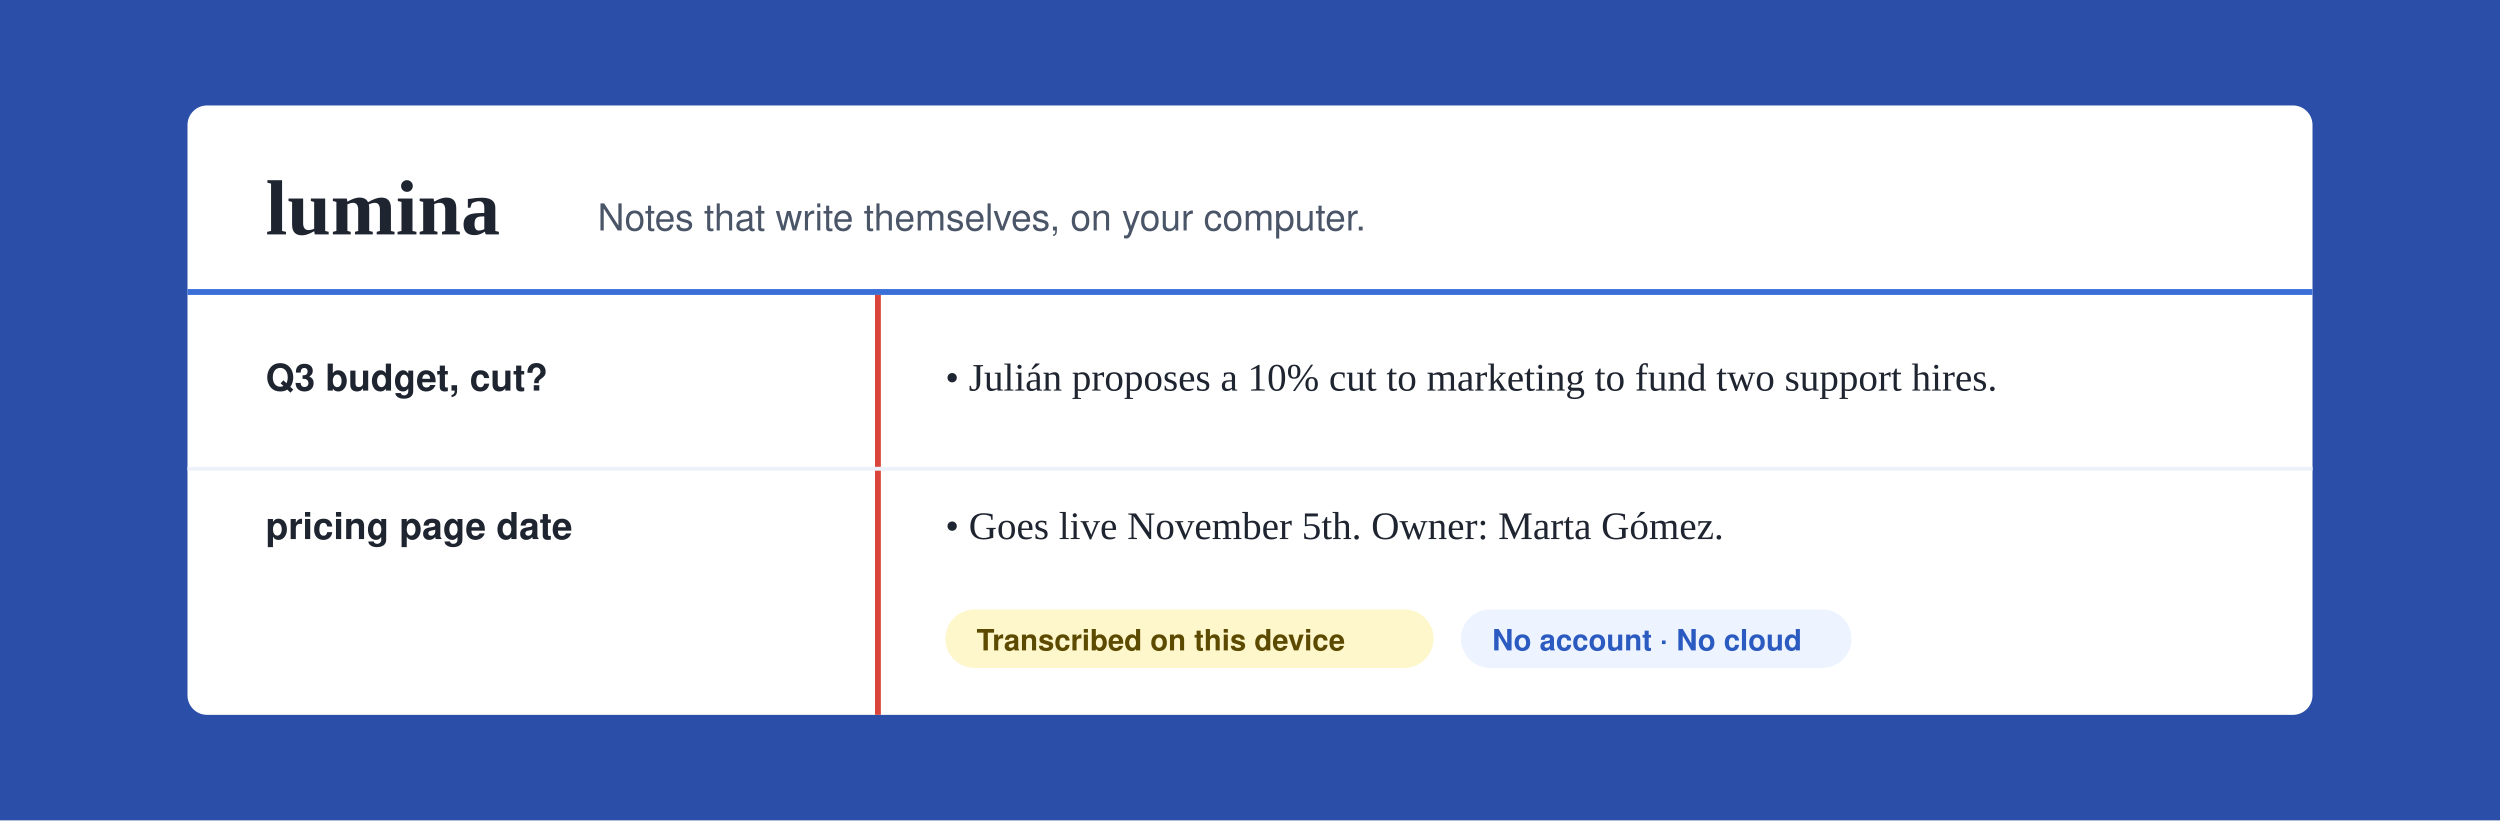
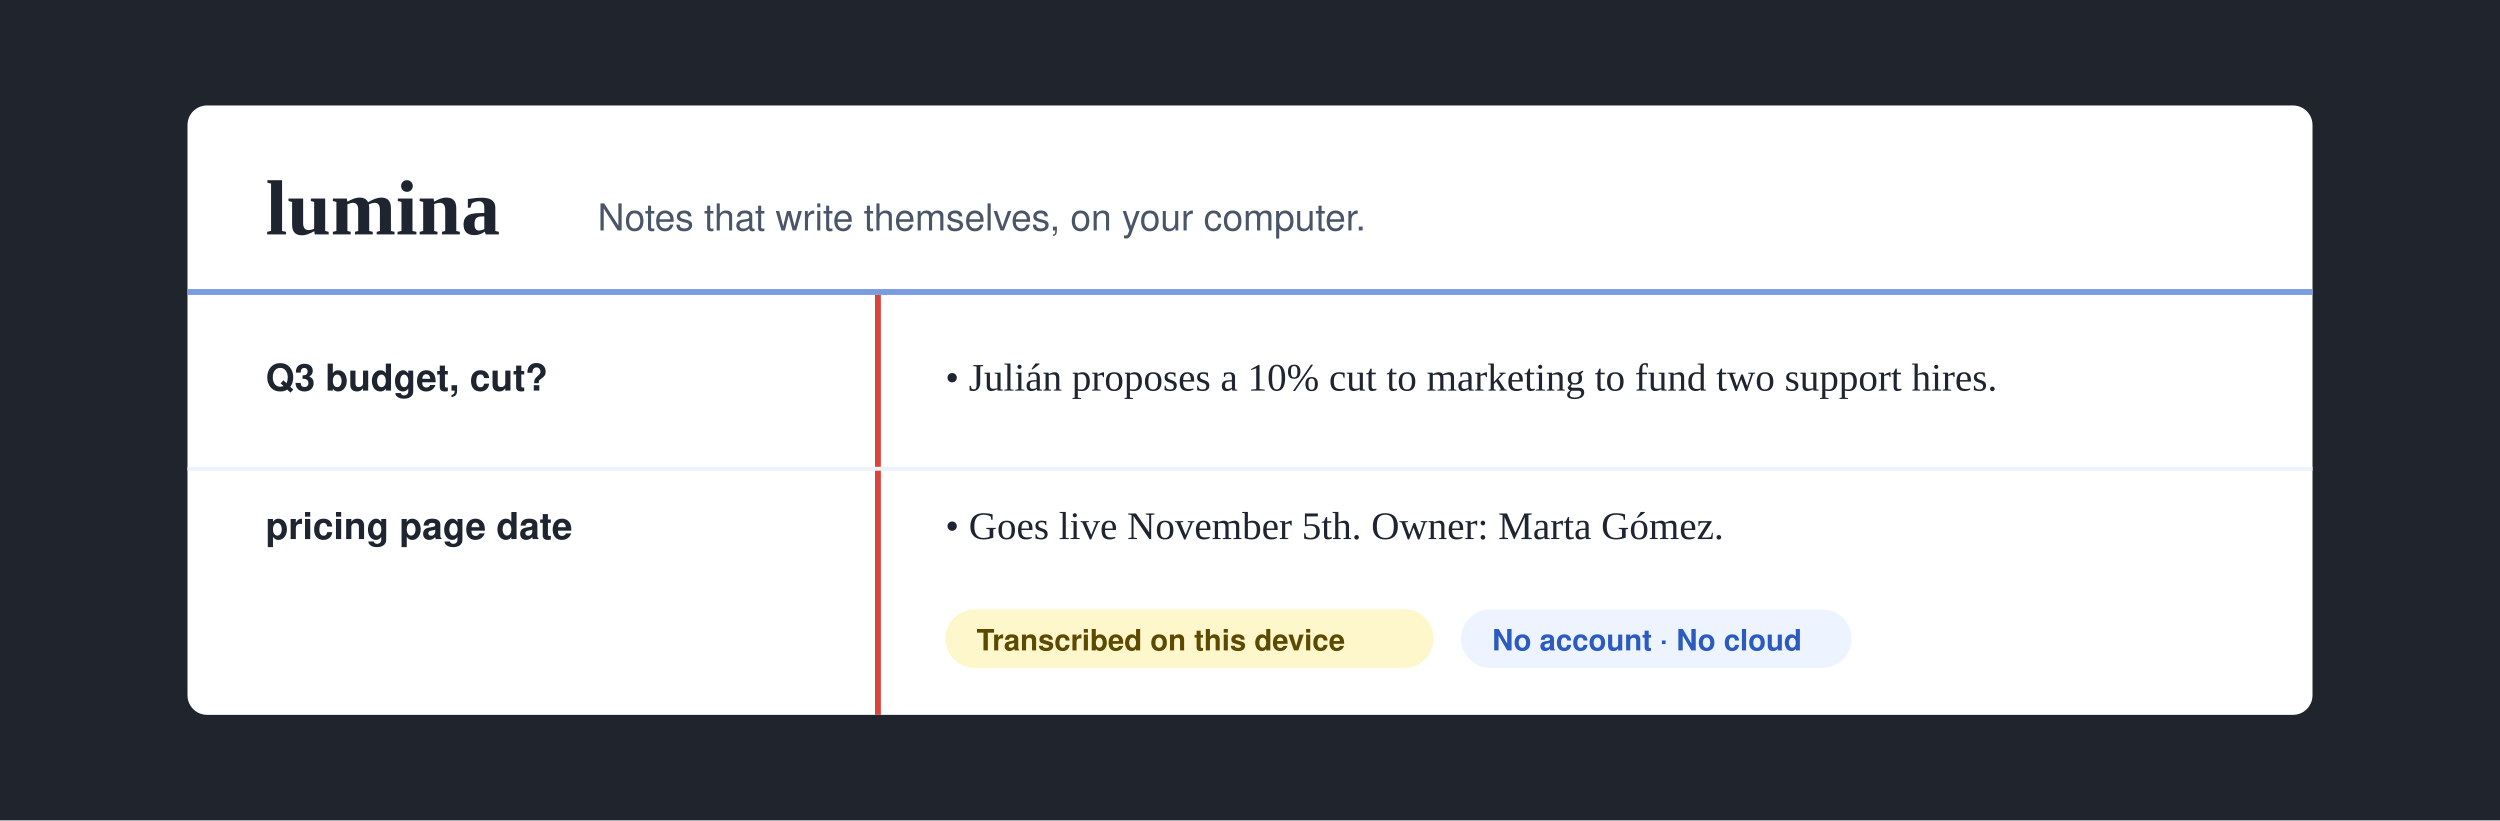
<svg xmlns="http://www.w3.org/2000/svg" viewBox="0 0 1280 420" role="img" aria-labelledby="t d">
-   <rect width="1280" height="420" fill="#2b4fa8" />
+   <rect width="1280" height="420" fill="#20242c" />
  <g transform="translate(96 54)">
    <rect width="1088" height="312" rx="10" fill="#ffffff" />
    <text x="40" y="66" font-family="Georgia, 'Times New Roman', serif" font-size="40" font-weight="700" fill="#1e2430">lumina</text>
    <text x="210" y="64" font-family="Helvetica, Arial, sans-serif" font-size="19" fill="#4a5568">Notes that write themselves, on your computer.</text>
-     <rect x="0" y="94" width="1088" height="3" fill="#3a6fd8" />
+     <rect x="0" y="94" width="1088" height="3" fill="#7b9be0" />
    <rect x="352" y="97" width="3" height="215" fill="#d9453b" />
    <g font-family="Helvetica, Arial, sans-serif" font-size="19" font-weight="700" fill="#1e2430">
      <text x="40" y="146">Q3 budget, cut?</text>
      <text x="40" y="222">pricing page date</text>
    </g>
    <line x1="0" y1="186" x2="1088" y2="186" stroke="#edf1f9" stroke-width="2" />
    <g font-family="Georgia, 'Times New Roman', serif" font-size="20" fill="#1e2430">
      <text x="388" y="146">• Julián proposes a 10% cut to marketing to fund two support hires.</text>
      <text x="388" y="222">• Goes live November 5th. Owner: Marta Gómez.</text>
    </g>
    <rect x="388" y="258" width="250" height="30" rx="15" fill="#fff7cc" />
    <text x="404" y="279" font-family="Helvetica, Arial, sans-serif" font-size="15" font-weight="700" fill="#5c4a00">Transcribed on this device</text>
    <rect x="652" y="258" width="200" height="30" rx="15" fill="#edf3ff" />
    <text x="668" y="279" font-family="Helvetica, Arial, sans-serif" font-size="15" font-weight="700" fill="#2b5bc0">No account · No cloud</text>
  </g>
</svg>
